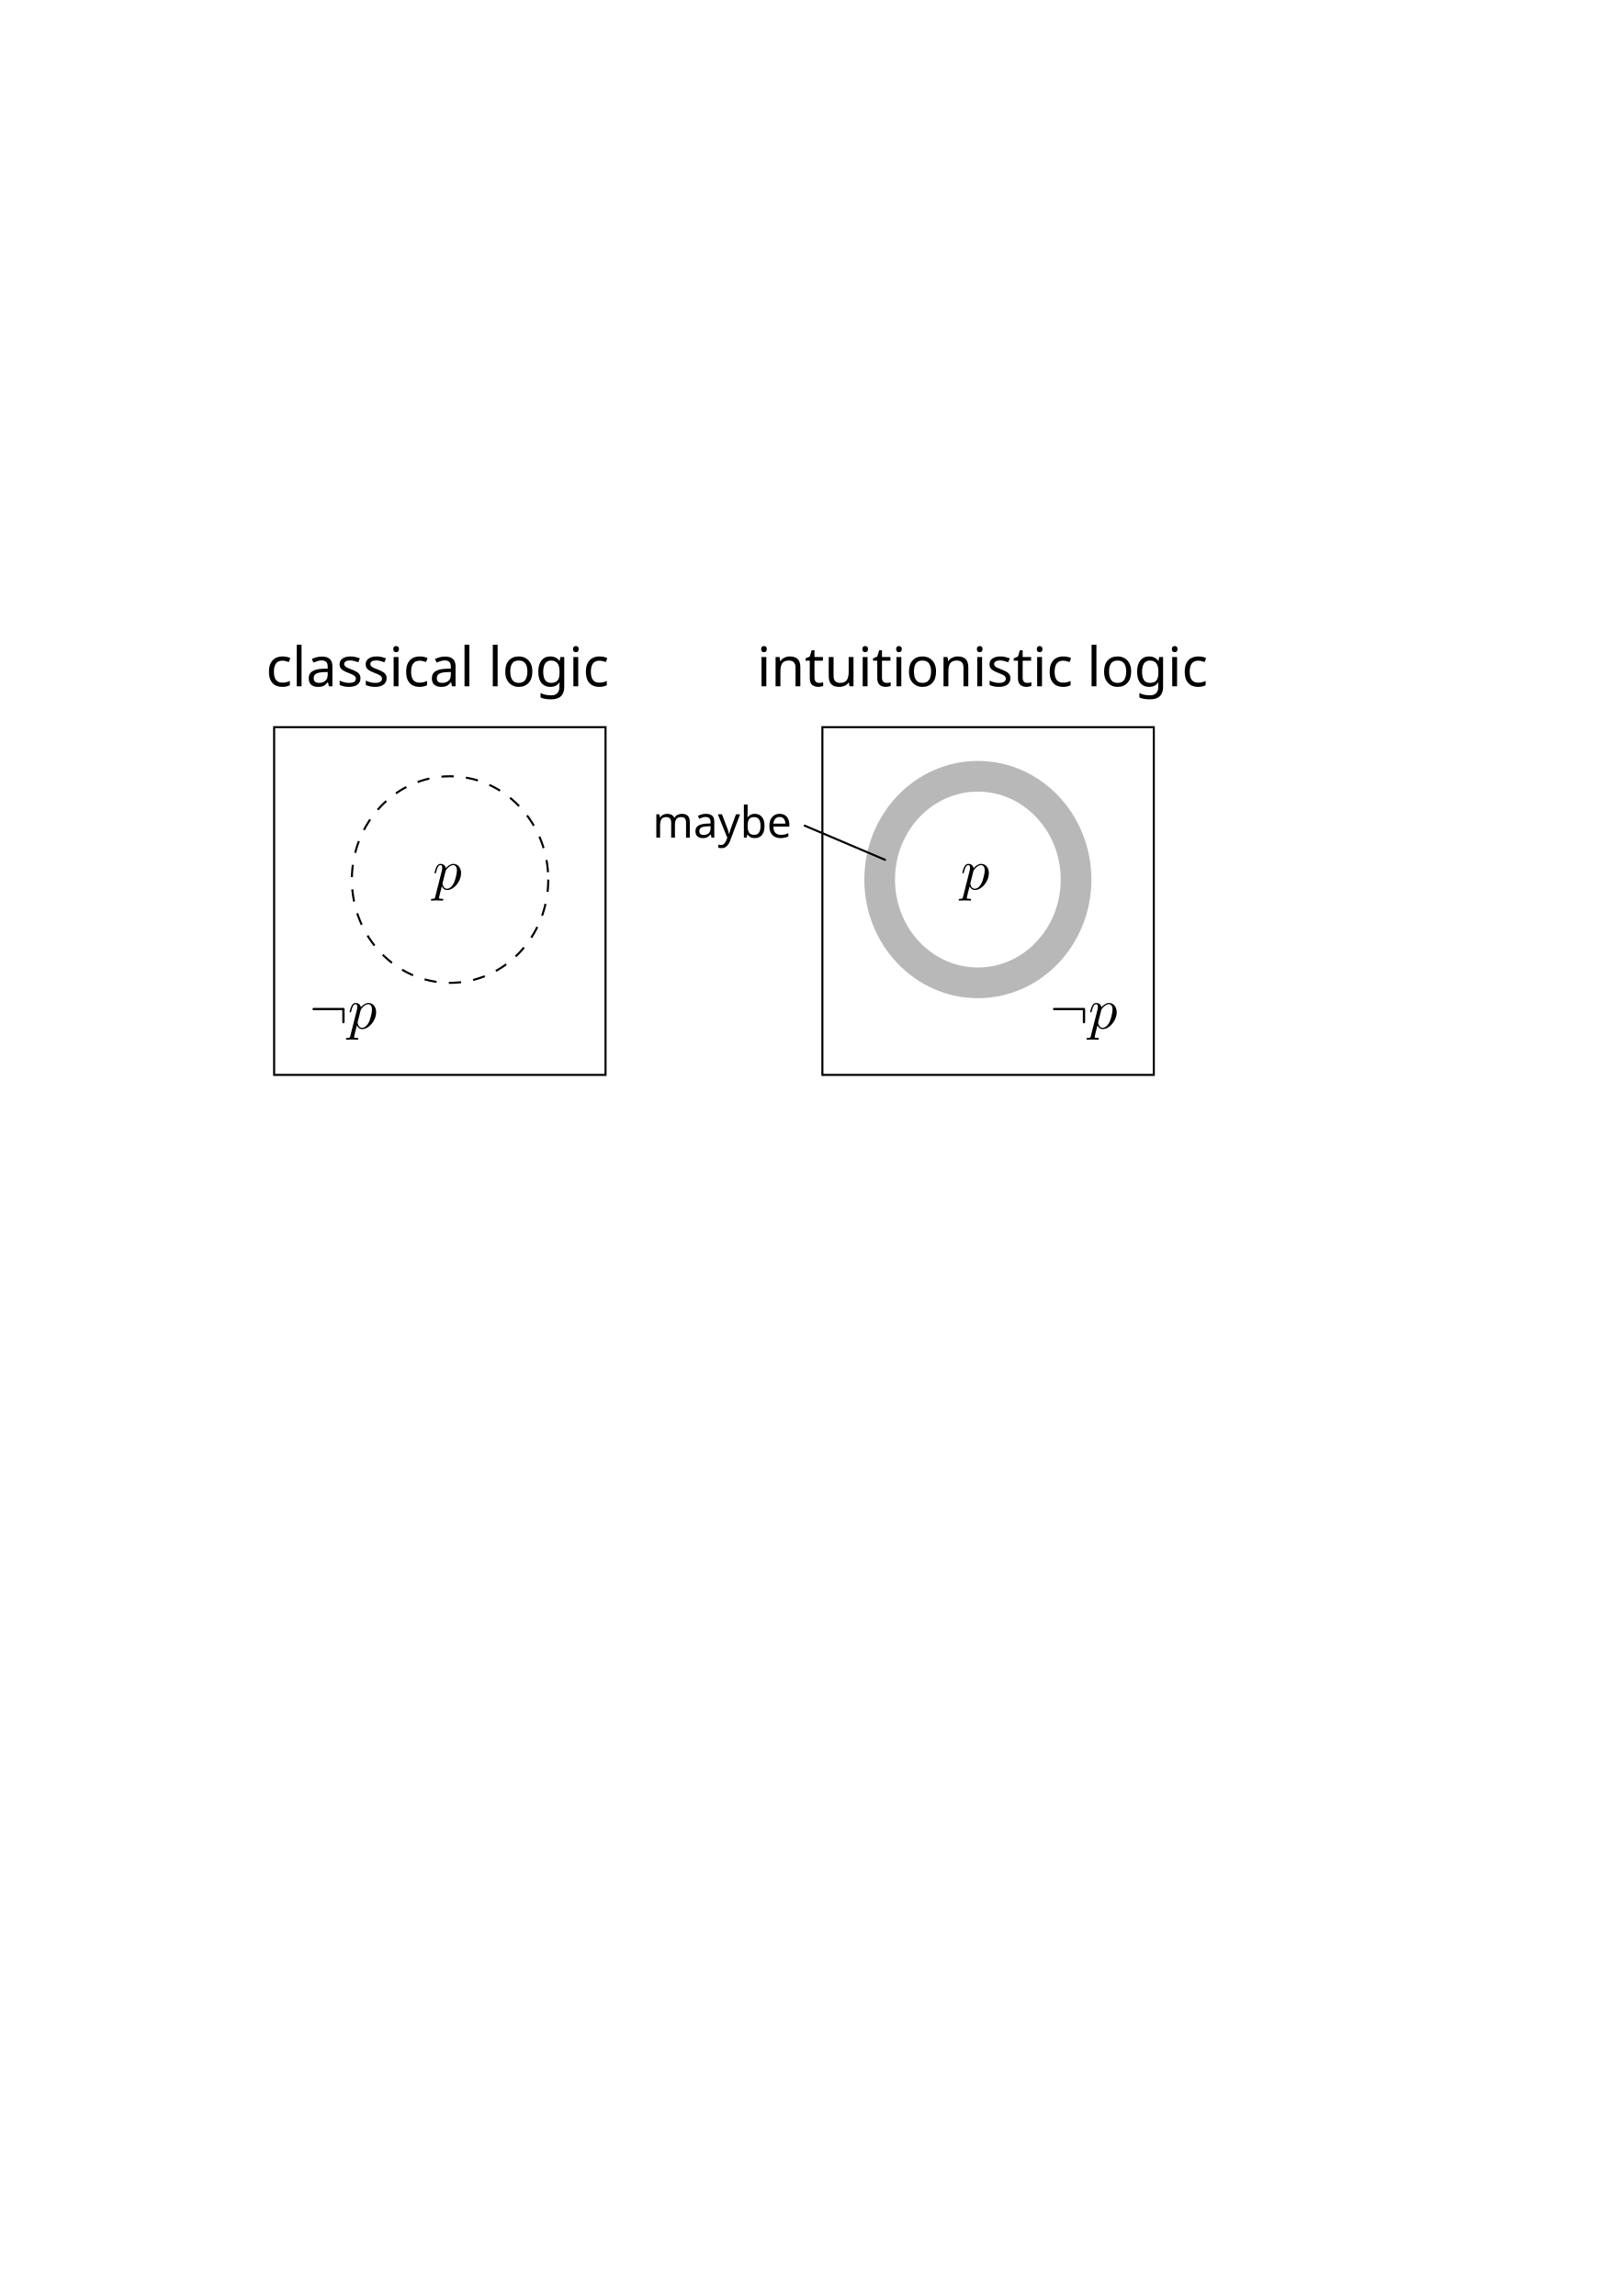
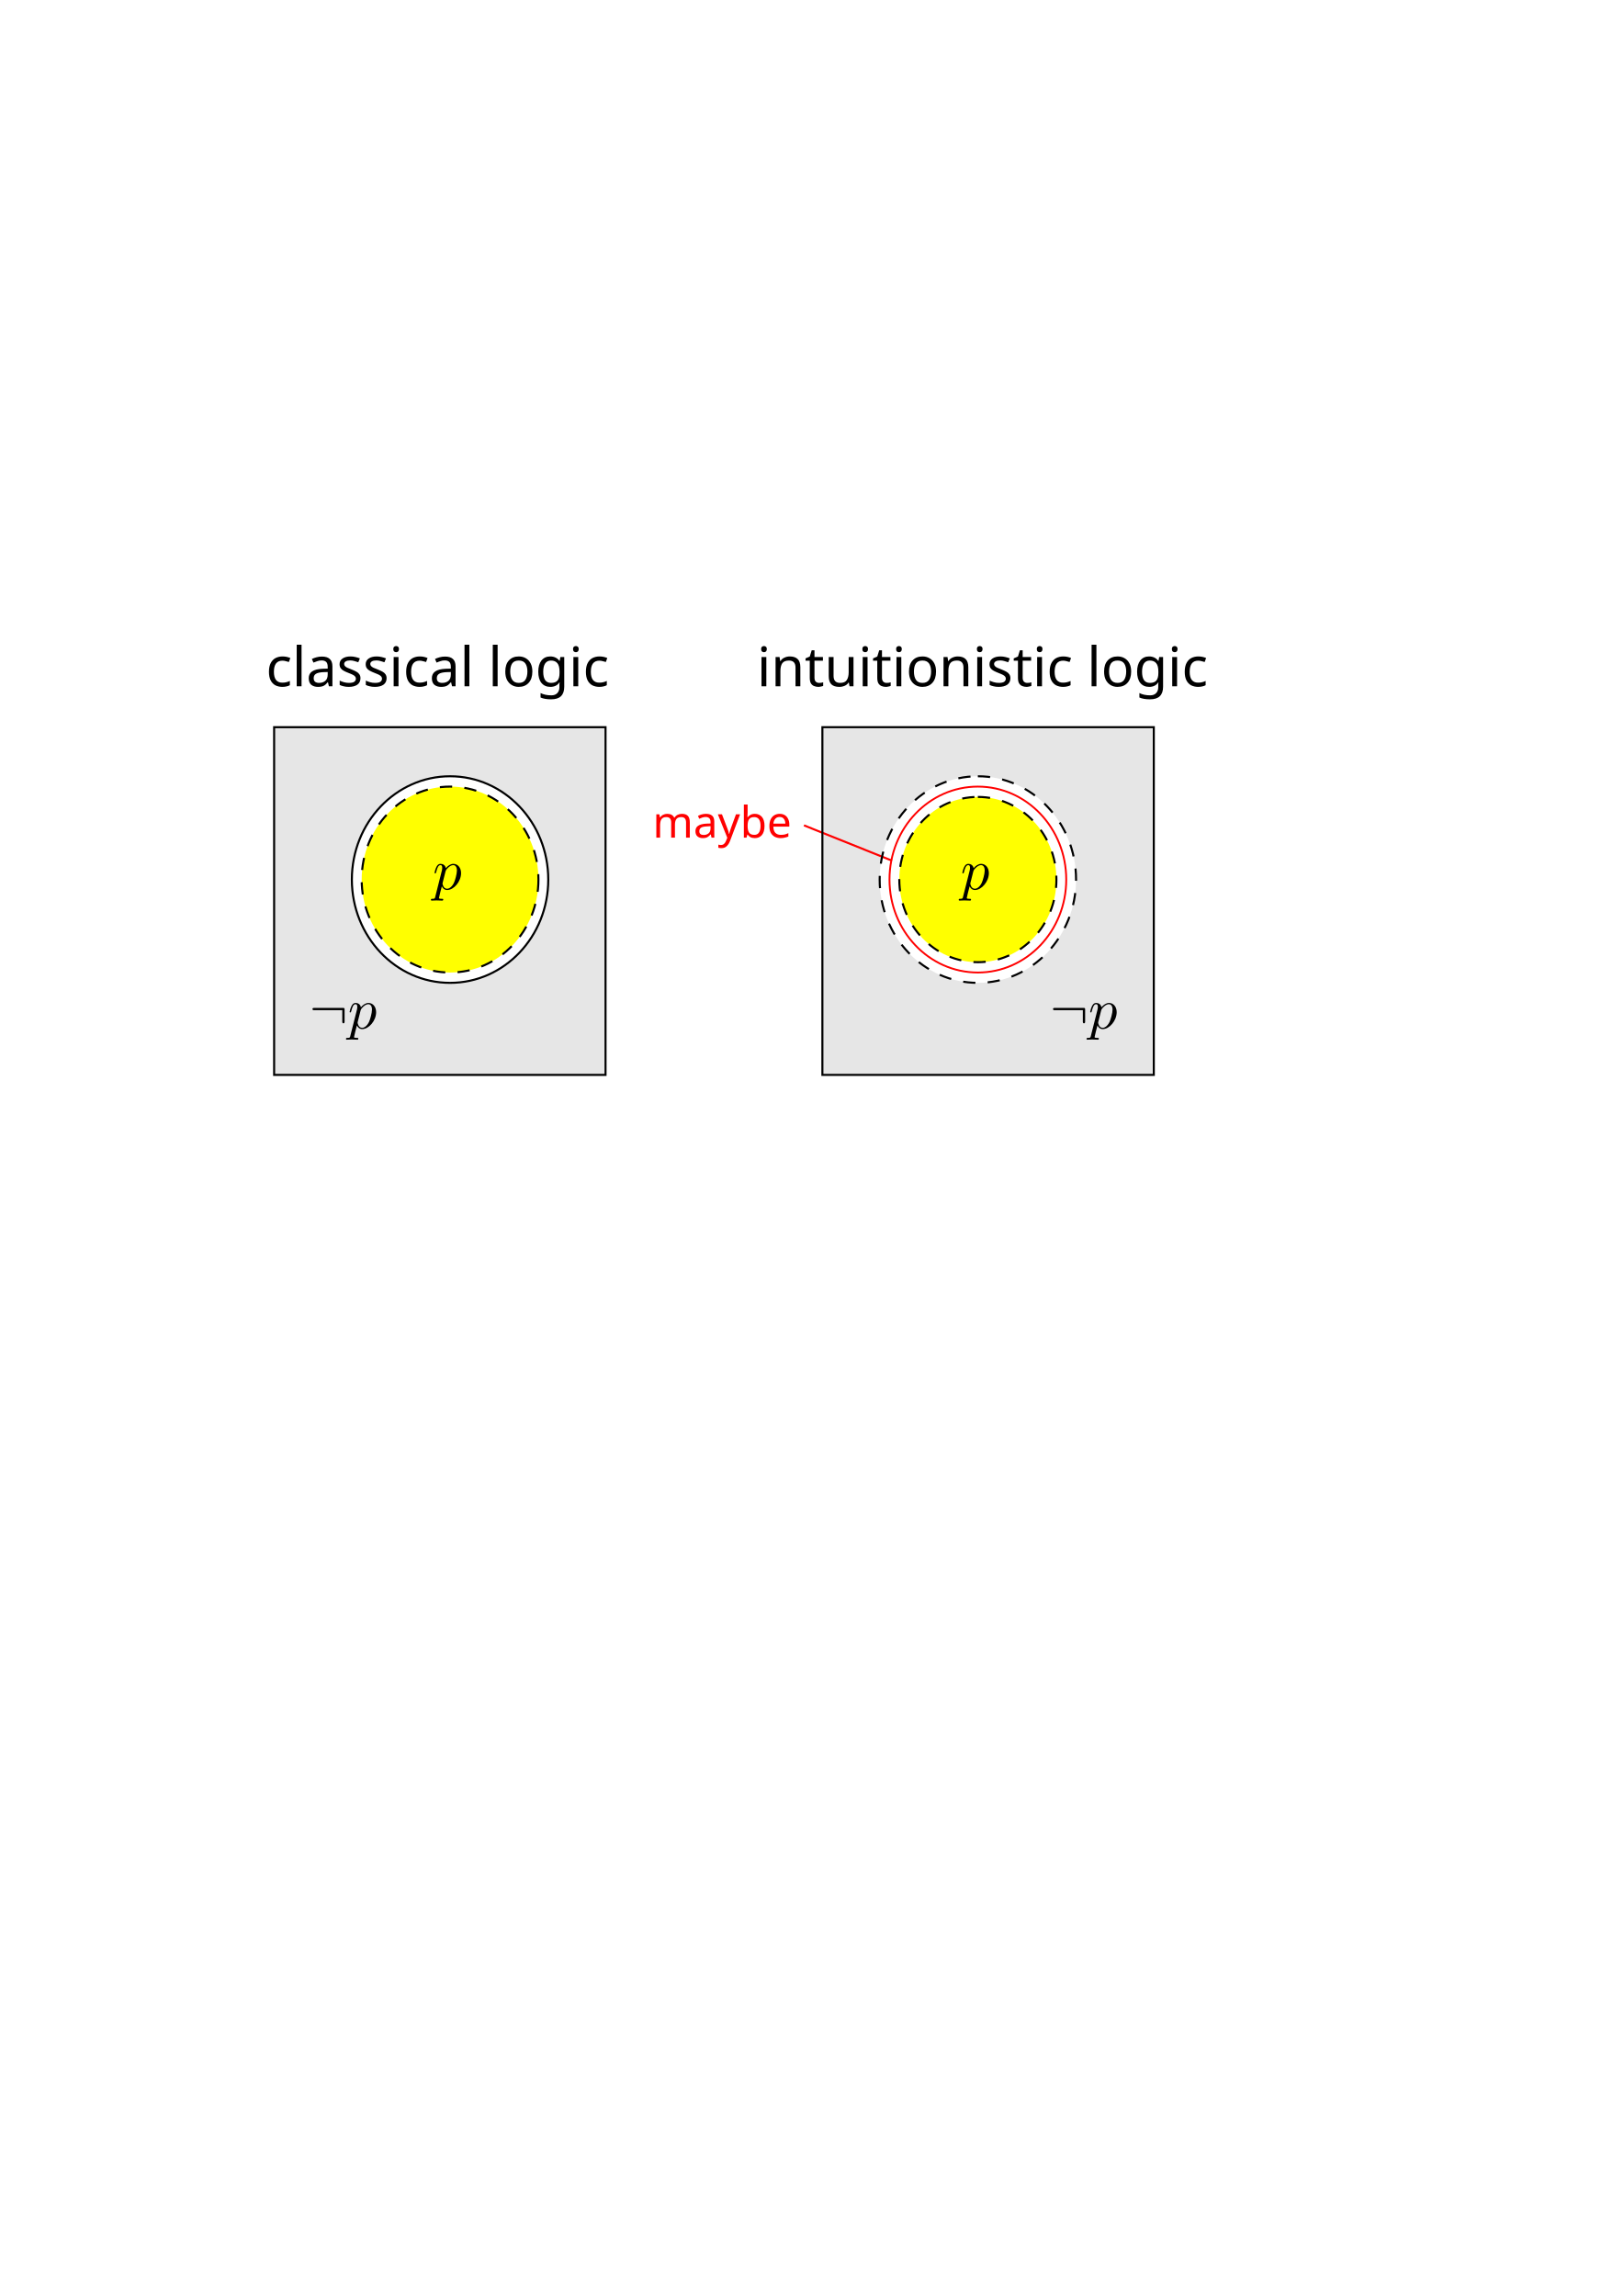
<svg xmlns="http://www.w3.org/2000/svg" width="210mm" height="297mm" viewBox="0 0 210 297" version="1.1" id="svg8">
  <defs id="defs2" />
  <g id="layer1">
-     <rect style="opacity:1;vector-effect:none;fill:none;fill-opacity:1;stroke:#000000;stroke-width:0.265;stroke-linecap:butt;stroke-linejoin:miter;stroke-miterlimit:4;stroke-dasharray:none;stroke-dashoffset:0;stroke-opacity:1;paint-order:markers fill stroke" id="rect12" width="42.862" height="44.979" x="35.454" y="94.065" />
-     <ellipse style="opacity:1;vector-effect:none;fill:none;fill-opacity:1;stroke:#000000;stroke-width:0.265;stroke-linecap:butt;stroke-linejoin:miter;stroke-miterlimit:4;stroke-dasharray:1.587,1.587;stroke-dashoffset:0;stroke-opacity:1;paint-order:markers fill stroke" id="path10" cx="58.208" cy="113.776" rx="12.7" ry="13.361" />
+     <path style="opacity:1;vector-effect:none;fill:#e6e6e6;fill-opacity:1;stroke:none;stroke-width:0.265;stroke-linecap:butt;stroke-linejoin:miter;stroke-miterlimit:4;stroke-dasharray:1.587, 1.587;stroke-dashoffset:0;stroke-opacity:1;paint-order:markers fill stroke" d="m 106.363,94.065 v 44.979 h 42.863 V 94.065 Z m 20.108,6.35 c 7.014,-4e-5 12.7,5.982 12.7,13.361 0,7.379 -5.686,13.361 -12.7,13.361 -7.014,5e-5 -12.7,-5.982 -12.7,-13.361 0,-7.379 5.686,-13.362 12.7,-13.361 z" id="rect12-75-2" />
+     <path style="opacity:1;vector-effect:none;fill:#e6e6e6;fill-opacity:1;stroke:#000000;stroke-width:1;stroke-linecap:butt;stroke-linejoin:miter;stroke-miterlimit:4;stroke-dasharray:none;stroke-dashoffset:0;stroke-opacity:1;paint-order:markers fill stroke" d="M 134 355.52 L 134 525.52 L 296 525.52 L 296 355.52 L 134 355.52 z M 220 379.52 A 48 50.5 0 0 1 268 430.02 A 48 50.5 0 0 1 220 480.52 A 48 50.5 0 0 1 172 430.02 A 48 50.5 0 0 1 220 379.52 z " transform="scale(0.2645833)" id="rect12" />
    <text xml:space="preserve" style="font-style:normal;font-variant:normal;font-weight:normal;font-stretch:normal;font-size:7.056px;line-height:1.25;font-family:'Alibaba Sans';-inkscape-font-specification:'Alibaba Sans, Normal';font-variant-ligatures:normal;font-variant-caps:normal;font-variant-numeric:normal;font-feature-settings:normal;text-align:start;letter-spacing:0px;word-spacing:0px;writing-mode:lr-tb;text-anchor:start;fill:#000000;fill-opacity:1;stroke:none;stroke-width:0.265" x="34.396" y="88.773" id="text16">
      <tspan id="tspan14" x="34.396" y="88.773" style="stroke-width:0.265">classical logic</tspan>
    </text>
+     <ellipse style="opacity:1;vector-effect:none;fill:#ffff00;fill-opacity:1;stroke:#000000;stroke-width:0.265;stroke-linecap:butt;stroke-linejoin:miter;stroke-miterlimit:4;stroke-dasharray:1.587,1.587;stroke-dashoffset:0;stroke-opacity:1;paint-order:markers fill stroke" id="path10-6" cx="58.208" cy="113.776" rx="11.43" ry="12.025" />
    <g id="g852" transform="matrix(0.5,0,0,0.5,13.89158,64.60075)">
      <g id="content" transform="matrix(0.3,0,0,-0.3,-52.5,222.75)" xml:space="preserve" stroke-miterlimit="10.433" font-style="normal" font-variant="normal" font-weight="normal" font-stretch="normal" font-size-adjust="none" letter-spacing="normal" word-spacing="normal" style="font-style:normal;font-variant:normal;font-weight:normal;font-stretch:normal;letter-spacing:normal;word-spacing:normal;text-anchor:start;fill:none;fill-opacity:1;fill-rule:evenodd;stroke:#000000;stroke-linecap:butt;stroke-linejoin:miter;stroke-miterlimit:10.433;stroke-dasharray:none;stroke-dashoffset:0;stroke-opacity:1">
        <path d="m 457.75,400.12 -0.03,-0.15 -0.04,-0.15 -0.03,-0.14 -0.03,-0.13 -0.04,-0.13 -0.03,-0.11 -0.04,-0.12 -0.03,-0.1 -0.04,-0.1 -0.04,-0.09 -0.04,-0.09 -0.05,-0.08 -0.05,-0.07 -0.05,-0.07 -0.06,-0.07 -0.06,-0.06 -0.07,-0.05 -0.07,-0.05 -0.08,-0.04 -0.09,-0.04 -0.09,-0.04 -0.1,-0.03 -0.11,-0.03 -0.12,-0.02 -0.13,-0.02 -0.06,-0.01 -0.07,-0.01 -0.07,-0.01 -0.08,-0.01 h -0.07 l -0.08,-0.01 h -0.08 l -0.09,-0.01 h -0.08 -0.09 -0.1 -0.09 l -0.1,-0.01 h -0.1 c -0.6,0 -1.14,0 -1.14,-0.93 0,-0.41 0.25,-0.61 0.64,-0.61 1.36,0 2.79,0.15 4.18,0.15 1.64,0 3.35,-0.15 4.94,-0.15 0.25,0 0.89,0 0.89,1 0,0.54 -0.5,0.54 -1.19,0.54 -2.5,0 -2.5,0.36 -2.5,0.8 0,0.61 2.1,8.72 2.46,9.97 0.64,-1.44 2.03,-3.19 4.58,-3.19 l -0.05,1.1 c -3.3,0 -3.94,4.14 -3.94,4.43 0,0.1 0,0.21 0.14,0.8 l 2.46,9.77 c 0.34,1.34 1.68,2.73 2.57,3.48 1.75,1.55 3.21,1.89 4.05,1.89 1.98,0 3.19,-1.73 3.19,-4.69 0,-2.93 -1.64,-8.65 -2.55,-10.56 -1.69,-3.48 -4.08,-5.12 -5.92,-5.12 l 0.05,-1.1 c 5.78,0 12,7.27 12,14.6 0,4.68 -2.83,7.96 -6.63,7.96 -2.48,0 -4.87,-1.78 -6.51,-3.73 -0.5,2.69 -2.65,3.73 -4.49,3.73 -2.3,0 -3.25,-1.93 -3.69,-2.82 -0.9,-1.71 -1.54,-4.69 -1.54,-4.85 0,-0.5 0.5,-0.5 0.59,-0.5 0.5,0 0.55,0.07 0.84,1.16 0.86,3.53 1.85,5.92 3.64,5.92 0.85,0 1.55,-0.39 1.55,-2.28 0,-1.16 -0.15,-1.7 -0.34,-2.55 z" id="path849" style="fill:#000000;stroke-width:0" />
      </g>
    </g>
    <g id="g882" transform="matrix(0.5,0,0,0.5,-2.077583,82.59241)">
      <g word-spacing="normal" letter-spacing="normal" font-size-adjust="none" font-stretch="normal" font-weight="normal" font-variant="normal" font-style="normal" stroke-miterlimit="10.433" xml:space="preserve" transform="matrix(0.3,0,0,-0.3,-52.5,222.75)" id="g880" style="font-style:normal;font-variant:normal;font-weight:normal;font-stretch:normal;letter-spacing:normal;word-spacing:normal;text-anchor:start;fill:none;fill-opacity:1;fill-rule:evenodd;stroke:#000000;stroke-linecap:butt;stroke-linejoin:miter;stroke-miterlimit:10.433;stroke-dasharray:none;stroke-dashoffset:0;stroke-opacity:1">
        <path id="path876" d="m 485.96,422.14 v 0.07 0.08 0.07 0.07 l -0.01,0.07 v 0.06 0.07 0.06 l -0.01,0.06 v 0.06 0.05 l -0.01,0.06 v 0.05 l -0.01,0.05 v 0.05 l -0.01,0.05 -0.02,0.09 -0.01,0.08 -0.03,0.07 -0.02,0.07 -0.03,0.07 -0.03,0.06 -0.04,0.05 -0.04,0.05 -0.05,0.04 -0.05,0.04 -0.06,0.03 -0.06,0.03 -0.07,0.03 -0.07,0.02 -0.08,0.02 -0.08,0.02 -0.1,0.01 -0.1,0.01 h -0.05 l -0.05,0.01 h -0.06 -0.06 l -0.05,0.01 h -0.07 -0.06 -0.07 -0.06 -0.07 -0.07 -0.08 H 460 c -0.84,0 -1.75,0 -1.75,-1 0,-0.98 0.91,-0.98 1.75,-0.98 h 23.97 v -9.52 c 0,-0.9 0,-1.79 0.99,-1.79 1,0 1,0.89 1,1.79 z" style="fill:#000000;stroke-width:0" />
        <path id="path878" d="m 490.99,400.12 -0.03,-0.15 -0.04,-0.15 -0.03,-0.14 -0.04,-0.13 -0.03,-0.13 -0.03,-0.11 -0.04,-0.12 -0.03,-0.1 -0.04,-0.1 -0.04,-0.09 -0.04,-0.09 -0.05,-0.08 -0.05,-0.07 -0.05,-0.07 -0.06,-0.07 -0.06,-0.06 -0.07,-0.05 -0.07,-0.05 -0.08,-0.04 -0.09,-0.04 -0.09,-0.04 -0.1,-0.03 -0.11,-0.03 -0.12,-0.02 -0.13,-0.02 -0.06,-0.01 -0.07,-0.01 -0.07,-0.01 -0.08,-0.01 h -0.07 l -0.08,-0.01 h -0.08 l -0.09,-0.01 h -0.09 -0.09 -0.09 -0.09 l -0.1,-0.01 h -0.11 c -0.59,0 -1.14,0 -1.14,-0.93 0,-0.41 0.25,-0.61 0.64,-0.61 1.36,0 2.8,0.15 4.19,0.15 1.64,0 3.35,-0.15 4.94,-0.15 0.25,0 0.89,0 0.89,1 0,0.54 -0.5,0.54 -1.19,0.54 -2.5,0 -2.5,0.36 -2.5,0.8 0,0.61 2.1,8.72 2.46,9.97 0.64,-1.44 2.03,-3.19 4.57,-3.19 l -0.04,1.1 c -3.3,0 -3.94,4.14 -3.94,4.43 0,0.1 0,0.21 0.14,0.8 l 2.45,9.77 c 0.35,1.34 1.69,2.73 2.58,3.48 1.75,1.55 3.2,1.89 4.05,1.89 1.98,0 3.19,-1.73 3.19,-4.69 0,-2.93 -1.64,-8.65 -2.55,-10.56 -1.69,-3.48 -4.08,-5.12 -5.92,-5.12 l 0.04,-1.1 c 5.79,0 12,7.27 12,14.6 0,4.68 -2.82,7.96 -6.62,7.96 -2.49,0 -4.88,-1.78 -6.52,-3.73 -0.5,2.69 -2.64,3.73 -4.48,3.73 -2.3,0 -3.25,-1.93 -3.69,-2.82 -0.9,-1.71 -1.55,-4.69 -1.55,-4.85 0,-0.5 0.5,-0.5 0.6,-0.5 0.5,0 0.55,0.07 0.84,1.16 0.86,3.53 1.85,5.92 3.64,5.92 0.85,0 1.55,-0.39 1.55,-2.28 0,-1.16 -0.16,-1.7 -0.34,-2.55 z" style="fill:#000000;stroke-width:0" />
      </g>
    </g>
-     <rect style="opacity:1;vector-effect:none;fill:none;fill-opacity:1;stroke:#000000;stroke-width:0.265;stroke-linecap:butt;stroke-linejoin:miter;stroke-miterlimit:4;stroke-dasharray:none;stroke-dashoffset:0;stroke-opacity:1;paint-order:markers fill stroke" id="rect12-7" width="42.862" height="44.979" x="106.363" y="94.065" />
-     <ellipse style="opacity:1;vector-effect:none;fill:none;fill-opacity:1;stroke:#b8b8b8;stroke-width:3.969;stroke-linecap:butt;stroke-linejoin:miter;stroke-miterlimit:4;stroke-dasharray:none;stroke-dashoffset:0;stroke-opacity:1;paint-order:markers fill stroke" id="path10-9" cx="126.471" cy="113.776" rx="12.7" ry="13.361" />
    <text xml:space="preserve" style="font-style:normal;font-variant:normal;font-weight:normal;font-stretch:normal;font-size:7.056px;line-height:1.25;font-family:'Alibaba Sans';-inkscape-font-specification:'Alibaba Sans, Normal';font-variant-ligatures:normal;font-variant-caps:normal;font-variant-numeric:normal;font-feature-settings:normal;text-align:start;letter-spacing:0px;word-spacing:0px;writing-mode:lr-tb;text-anchor:start;fill:#000000;fill-opacity:1;stroke:none;stroke-width:0.265" x="97.896" y="88.773" id="text16-2">
      <tspan id="tspan14-0" x="97.896" y="88.773" style="stroke-width:0.265">intuitionistic logic</tspan>
    </text>
-     <g id="g852-2" transform="matrix(0.5,0,0,0.5,82.15413,64.60075)">
-       <g id="content-3" transform="matrix(0.3,0,0,-0.3,-52.5,222.75)" xml:space="preserve" stroke-miterlimit="10.433" font-style="normal" font-variant="normal" font-weight="normal" font-stretch="normal" font-size-adjust="none" letter-spacing="normal" word-spacing="normal" style="font-style:normal;font-variant:normal;font-weight:normal;font-stretch:normal;letter-spacing:normal;word-spacing:normal;text-anchor:start;fill:none;fill-opacity:1;fill-rule:evenodd;stroke:#000000;stroke-linecap:butt;stroke-linejoin:miter;stroke-miterlimit:10.433;stroke-dasharray:none;stroke-dashoffset:0;stroke-opacity:1">
-         <path d="m 457.75,400.12 -0.03,-0.15 -0.04,-0.15 -0.03,-0.14 -0.03,-0.13 -0.04,-0.13 -0.03,-0.11 -0.04,-0.12 -0.03,-0.1 -0.04,-0.1 -0.04,-0.09 -0.04,-0.09 -0.05,-0.08 -0.05,-0.07 -0.05,-0.07 -0.06,-0.07 -0.06,-0.06 -0.07,-0.05 -0.07,-0.05 -0.08,-0.04 -0.09,-0.04 -0.09,-0.04 -0.1,-0.03 -0.11,-0.03 -0.12,-0.02 -0.13,-0.02 -0.06,-0.01 -0.07,-0.01 -0.07,-0.01 -0.08,-0.01 h -0.07 l -0.08,-0.01 h -0.08 l -0.09,-0.01 h -0.08 -0.09 -0.1 -0.09 l -0.1,-0.01 h -0.1 c -0.6,0 -1.14,0 -1.14,-0.93 0,-0.41 0.25,-0.61 0.64,-0.61 1.36,0 2.79,0.15 4.18,0.15 1.64,0 3.35,-0.15 4.94,-0.15 0.25,0 0.89,0 0.89,1 0,0.54 -0.5,0.54 -1.19,0.54 -2.5,0 -2.5,0.36 -2.5,0.8 0,0.61 2.1,8.72 2.46,9.97 0.64,-1.44 2.03,-3.19 4.58,-3.19 l -0.05,1.1 c -3.3,0 -3.94,4.14 -3.94,4.43 0,0.1 0,0.21 0.14,0.8 l 2.46,9.77 c 0.34,1.34 1.68,2.73 2.57,3.48 1.75,1.55 3.21,1.89 4.05,1.89 1.98,0 3.19,-1.73 3.19,-4.69 0,-2.93 -1.64,-8.65 -2.55,-10.56 -1.69,-3.48 -4.08,-5.12 -5.92,-5.12 l 0.05,-1.1 c 5.78,0 12,7.27 12,14.6 0,4.68 -2.83,7.96 -6.63,7.96 -2.48,0 -4.87,-1.78 -6.51,-3.73 -0.5,2.69 -2.65,3.73 -4.49,3.73 -2.3,0 -3.25,-1.93 -3.69,-2.82 -0.9,-1.71 -1.54,-4.69 -1.54,-4.85 0,-0.5 0.5,-0.5 0.59,-0.5 0.5,0 0.55,0.07 0.84,1.16 0.86,3.53 1.85,5.92 3.64,5.92 0.85,0 1.55,-0.39 1.55,-2.28 0,-1.16 -0.15,-1.7 -0.34,-2.55 z" id="path849-7" style="fill:#000000;stroke-width:0" />
-       </g>
-     </g>
    <g id="g882-5" transform="matrix(0.5,0,0,0.5,93.70163,82.59241)">
      <g word-spacing="normal" letter-spacing="normal" font-size-adjust="none" font-stretch="normal" font-weight="normal" font-variant="normal" font-style="normal" stroke-miterlimit="10.433" xml:space="preserve" transform="matrix(0.3,0,0,-0.3,-52.5,222.75)" id="g880-9" style="font-style:normal;font-variant:normal;font-weight:normal;font-stretch:normal;letter-spacing:normal;word-spacing:normal;text-anchor:start;fill:none;fill-opacity:1;fill-rule:evenodd;stroke:#000000;stroke-linecap:butt;stroke-linejoin:miter;stroke-miterlimit:10.433;stroke-dasharray:none;stroke-dashoffset:0;stroke-opacity:1">
        <path id="path876-2" d="m 485.96,422.14 v 0.07 0.08 0.07 0.07 l -0.01,0.07 v 0.06 0.07 0.06 l -0.01,0.06 v 0.06 0.05 l -0.01,0.06 v 0.05 l -0.01,0.05 v 0.05 l -0.01,0.05 -0.02,0.09 -0.01,0.08 -0.03,0.07 -0.02,0.07 -0.03,0.07 -0.03,0.06 -0.04,0.05 -0.04,0.05 -0.05,0.04 -0.05,0.04 -0.06,0.03 -0.06,0.03 -0.07,0.03 -0.07,0.02 -0.08,0.02 -0.08,0.02 -0.1,0.01 -0.1,0.01 h -0.05 l -0.05,0.01 h -0.06 -0.06 l -0.05,0.01 h -0.07 -0.06 -0.07 -0.06 -0.07 -0.07 -0.08 H 460 c -0.84,0 -1.75,0 -1.75,-1 0,-0.98 0.91,-0.98 1.75,-0.98 h 23.97 v -9.52 c 0,-0.9 0,-1.79 0.99,-1.79 1,0 1,0.89 1,1.79 z" style="fill:#000000;stroke-width:0" />
        <path id="path878-2" d="m 490.99,400.12 -0.03,-0.15 -0.04,-0.15 -0.03,-0.14 -0.04,-0.13 -0.03,-0.13 -0.03,-0.11 -0.04,-0.12 -0.03,-0.1 -0.04,-0.1 -0.04,-0.09 -0.04,-0.09 -0.05,-0.08 -0.05,-0.07 -0.05,-0.07 -0.06,-0.07 -0.06,-0.06 -0.07,-0.05 -0.07,-0.05 -0.08,-0.04 -0.09,-0.04 -0.09,-0.04 -0.1,-0.03 -0.11,-0.03 -0.12,-0.02 -0.13,-0.02 -0.06,-0.01 -0.07,-0.01 -0.07,-0.01 -0.08,-0.01 h -0.07 l -0.08,-0.01 h -0.08 l -0.09,-0.01 h -0.09 -0.09 -0.09 -0.09 l -0.1,-0.01 h -0.11 c -0.59,0 -1.14,0 -1.14,-0.93 0,-0.41 0.25,-0.61 0.64,-0.61 1.36,0 2.8,0.15 4.19,0.15 1.64,0 3.35,-0.15 4.94,-0.15 0.25,0 0.89,0 0.89,1 0,0.54 -0.5,0.54 -1.19,0.54 -2.5,0 -2.5,0.36 -2.5,0.8 0,0.61 2.1,8.72 2.46,9.97 0.64,-1.44 2.03,-3.19 4.57,-3.19 l -0.04,1.1 c -3.3,0 -3.94,4.14 -3.94,4.43 0,0.1 0,0.21 0.14,0.8 l 2.45,9.77 c 0.35,1.34 1.69,2.73 2.58,3.48 1.75,1.55 3.2,1.89 4.05,1.89 1.98,0 3.19,-1.73 3.19,-4.69 0,-2.93 -1.64,-8.65 -2.55,-10.56 -1.69,-3.48 -4.08,-5.12 -5.92,-5.12 l 0.04,-1.1 c 5.79,0 12,7.27 12,14.6 0,4.68 -2.82,7.96 -6.62,7.96 -2.49,0 -4.88,-1.78 -6.52,-3.73 -0.5,2.69 -2.64,3.73 -4.48,3.73 -2.3,0 -3.25,-1.93 -3.69,-2.82 -0.9,-1.71 -1.55,-4.69 -1.55,-4.85 0,-0.5 0.5,-0.5 0.6,-0.5 0.5,0 0.55,0.07 0.84,1.16 0.86,3.53 1.85,5.92 3.64,5.92 0.85,0 1.55,-0.39 1.55,-2.28 0,-1.16 -0.16,-1.7 -0.34,-2.55 z" style="fill:#000000;stroke-width:0" />
      </g>
    </g>
-     <text xml:space="preserve" style="font-style:normal;font-variant:normal;font-weight:normal;font-stretch:normal;font-size:7.056px;line-height:1.25;font-family:'Alibaba Sans';-inkscape-font-specification:'Alibaba Sans, Normal';font-variant-ligatures:normal;font-variant-caps:normal;font-variant-numeric:normal;font-feature-settings:normal;text-align:start;letter-spacing:0px;word-spacing:0px;writing-mode:lr-tb;text-anchor:start;fill:#000000;fill-opacity:1;stroke:none;stroke-width:0.265" x="84.402" y="108.352" id="text1015">
-       <tspan id="tspan1013" x="84.402" y="108.352" style="font-size:5.644px;stroke-width:0.265">maybe</tspan>
+     <text xml:space="preserve" style="font-style:normal;font-variant:normal;font-weight:normal;font-stretch:normal;font-size:7.056px;line-height:1.25;font-family:'Alibaba Sans';-inkscape-font-specification:'Alibaba Sans, Normal';font-variant-ligatures:normal;font-variant-caps:normal;font-variant-numeric:normal;font-feature-settings:normal;text-align:start;letter-spacing:0px;word-spacing:0px;writing-mode:lr-tb;text-anchor:start;fill:#ff0000;fill-opacity:1;stroke:none;stroke-width:0.265;" x="84.402" y="108.352" id="text1015">
+       <tspan id="tspan1013" x="84.402" y="108.352" style="font-size:5.644px;stroke-width:0.265;fill:#ff0000;">maybe</tspan>
    </text>
-     <path style="fill:none;stroke:#000000;stroke-width:0.265px;stroke-linecap:butt;stroke-linejoin:miter;stroke-opacity:1" d="m 103.981,106.765 10.583,4.498" id="path1017" />
+     <path style="fill:none;stroke:#ff0000;stroke-width:0.265px;stroke-linecap:butt;stroke-linejoin:miter;stroke-opacity:1" d="m 103.981,106.765 11.377,4.564" id="path1017" />
+     <path style="opacity:1;vector-effect:none;fill:none;fill-opacity:1;stroke:#000000;stroke-width:0.265;stroke-linecap:butt;stroke-linejoin:miter;stroke-miterlimit:4;stroke-dasharray:1.587,1.587;stroke-dashoffset:0;stroke-opacity:1;paint-order:markers fill stroke" d="m 126.471,100.415 c 7.014,-4e-5 12.7,5.982 12.7,13.361 0,7.379 -5.686,13.361 -12.7,13.361 -7.014,5e-5 -12.7,-5.982 -12.7,-13.361 0,-7.379 5.686,-13.362 12.7,-13.361 z" id="rect12-75-1" />
+     <path style="opacity:1;vector-effect:none;fill:#ffff00;fill-opacity:1;stroke:#000000;stroke-width:0.265;stroke-linecap:butt;stroke-linejoin:miter;stroke-miterlimit:4;stroke-dasharray:1.587,1.587;stroke-dashoffset:0;stroke-opacity:1;paint-order:markers fill stroke" d="m 126.471,103.087 c 5.611,-3e-5 10.16,4.786 10.16,10.689 0,5.903 -4.549,10.689 -10.16,10.689 -5.611,4e-5 -10.16,-4.786 -10.16,-10.689 0,-5.903 4.549,-10.689 10.16,-10.689 z" id="rect12-75" />
+     <path style="opacity:1;vector-effect:none;fill:none;fill-opacity:1;stroke:#ff0000;stroke-width:0.238;stroke-linecap:butt;stroke-linejoin:miter;stroke-miterlimit:4;stroke-dasharray:none;stroke-dashoffset:0;stroke-opacity:1;paint-order:markers fill stroke" d="m 126.471,101.751 c 6.313,-4e-5 11.43,5.384 11.43,12.025 0,6.641 -5.117,12.025 -11.43,12.025 -6.313,5e-5 -11.43,-5.384 -11.43,-12.025 0,-6.641 5.117,-12.025 11.43,-12.025 z" id="rect12-75-1-7" />
+     <g id="g852-5" transform="matrix(0.5,0,0,0.5,82.15413,64.60074)">
+       <g id="content-6" transform="matrix(0.3,0,0,-0.3,-52.5,222.75)" xml:space="preserve" stroke-miterlimit="10.433" font-style="normal" font-variant="normal" font-weight="normal" font-stretch="normal" font-size-adjust="none" letter-spacing="normal" word-spacing="normal" style="font-style:normal;font-variant:normal;font-weight:normal;font-stretch:normal;letter-spacing:normal;word-spacing:normal;text-anchor:start;fill:none;fill-opacity:1;fill-rule:evenodd;stroke:#000000;stroke-linecap:butt;stroke-linejoin:miter;stroke-miterlimit:10.433;stroke-dasharray:none;stroke-dashoffset:0;stroke-opacity:1">
+         <path d="m 457.75,400.12 -0.03,-0.15 -0.04,-0.15 -0.03,-0.14 -0.03,-0.13 -0.04,-0.13 -0.03,-0.11 -0.04,-0.12 -0.03,-0.1 -0.04,-0.1 -0.04,-0.09 -0.04,-0.09 -0.05,-0.08 -0.05,-0.07 -0.05,-0.07 -0.06,-0.07 -0.06,-0.06 -0.07,-0.05 -0.07,-0.05 -0.08,-0.04 -0.09,-0.04 -0.09,-0.04 -0.1,-0.03 -0.11,-0.03 -0.12,-0.02 -0.13,-0.02 -0.06,-0.01 -0.07,-0.01 -0.07,-0.01 -0.08,-0.01 h -0.07 l -0.08,-0.01 h -0.08 l -0.09,-0.01 h -0.08 -0.09 -0.1 -0.09 l -0.1,-0.01 h -0.1 c -0.6,0 -1.14,0 -1.14,-0.93 0,-0.41 0.25,-0.61 0.64,-0.61 1.36,0 2.79,0.15 4.18,0.15 1.64,0 3.35,-0.15 4.94,-0.15 0.25,0 0.89,0 0.89,1 0,0.54 -0.5,0.54 -1.19,0.54 -2.5,0 -2.5,0.36 -2.5,0.8 0,0.61 2.1,8.72 2.46,9.97 0.64,-1.44 2.03,-3.19 4.58,-3.19 l -0.05,1.1 c -3.3,0 -3.94,4.14 -3.94,4.43 0,0.1 0,0.21 0.14,0.8 l 2.46,9.77 c 0.34,1.34 1.68,2.73 2.57,3.48 1.75,1.55 3.21,1.89 4.05,1.89 1.98,0 3.19,-1.73 3.19,-4.69 0,-2.93 -1.64,-8.65 -2.55,-10.56 -1.69,-3.48 -4.08,-5.12 -5.92,-5.12 l 0.05,-1.1 c 5.78,0 12,7.27 12,14.6 0,4.68 -2.83,7.96 -6.63,7.96 -2.48,0 -4.87,-1.78 -6.51,-3.73 -0.5,2.69 -2.65,3.73 -4.49,3.73 -2.3,0 -3.25,-1.93 -3.69,-2.82 -0.9,-1.71 -1.54,-4.69 -1.54,-4.85 0,-0.5 0.5,-0.5 0.59,-0.5 0.5,0 0.55,0.07 0.84,1.16 0.86,3.53 1.85,5.92 3.64,5.92 0.85,0 1.55,-0.39 1.55,-2.28 0,-1.16 -0.15,-1.7 -0.34,-2.55 z" id="path849-2" style="fill:#000000;stroke-width:0" />
+       </g>
+     </g>
+     <path style="opacity:1;vector-effect:none;fill:none;fill-opacity:1;stroke:#000000;stroke-width:0.265;stroke-linecap:butt;stroke-linejoin:miter;stroke-miterlimit:4;stroke-dasharray:none;stroke-dashoffset:0;stroke-opacity:1;paint-order:markers fill stroke" d="m 106.363,94.065 v 44.979 h 42.863 V 94.065 Z" id="rect12-75-2-0" />
  </g>
</svg>
